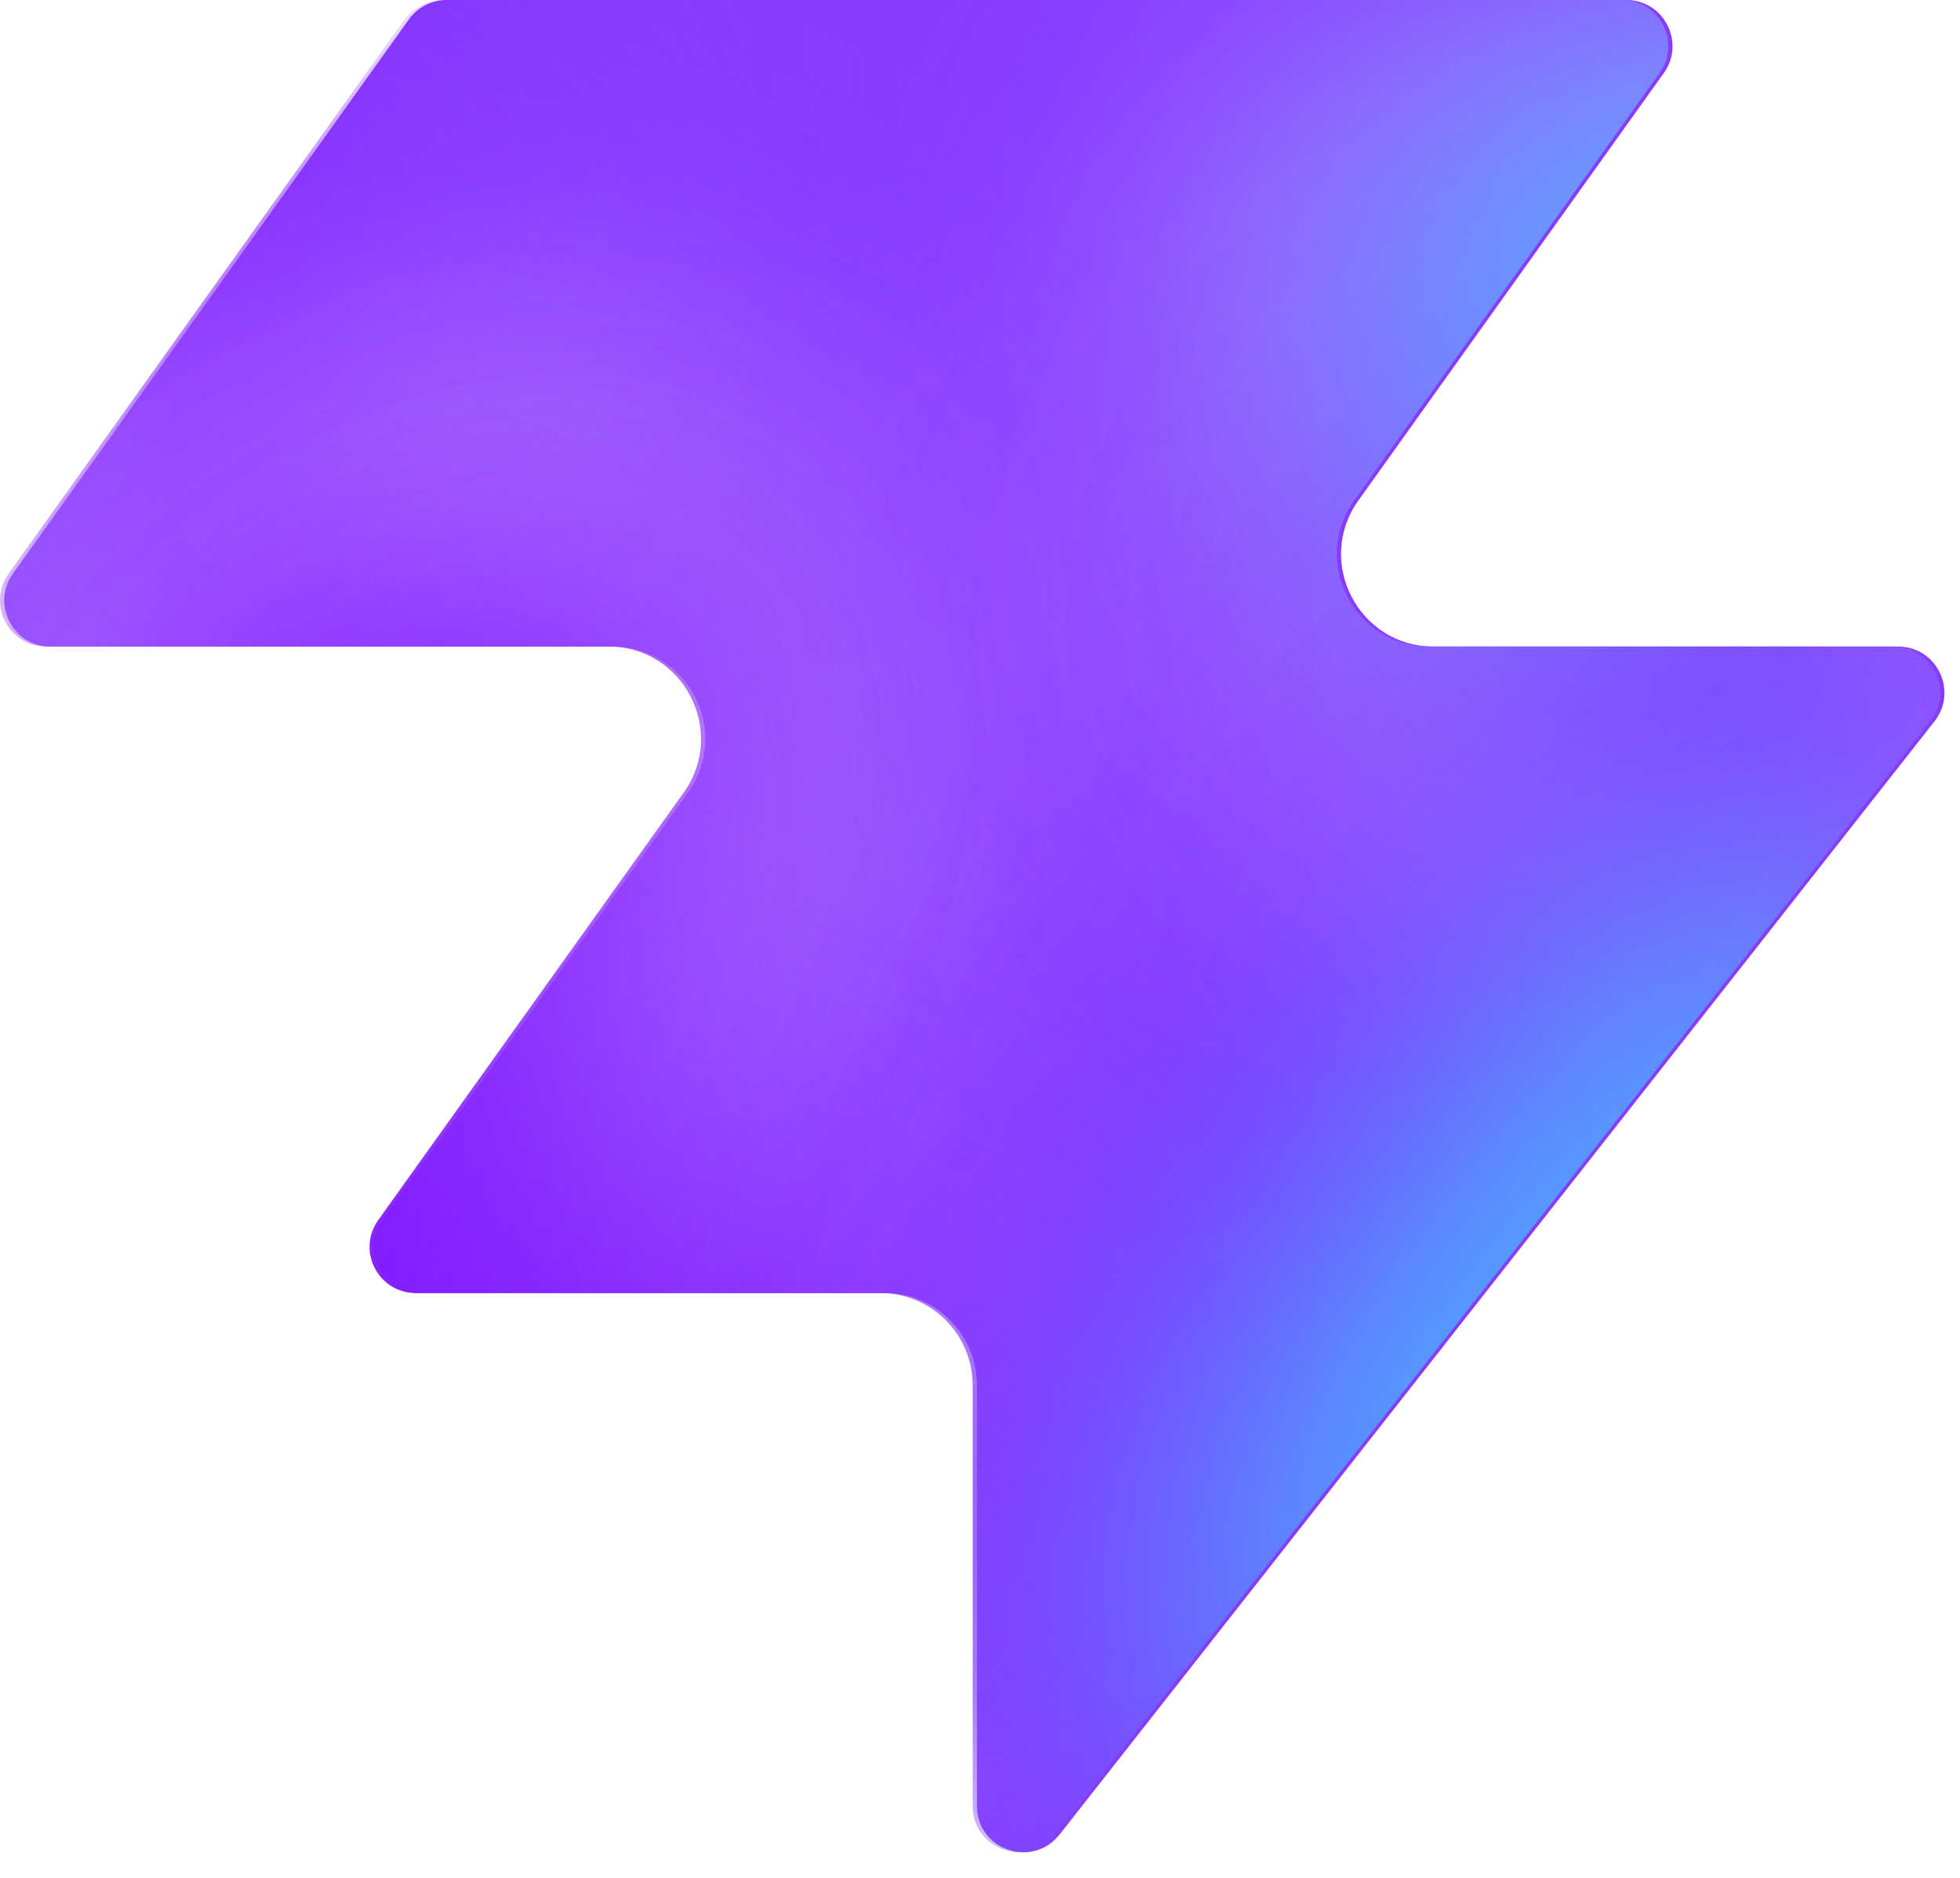
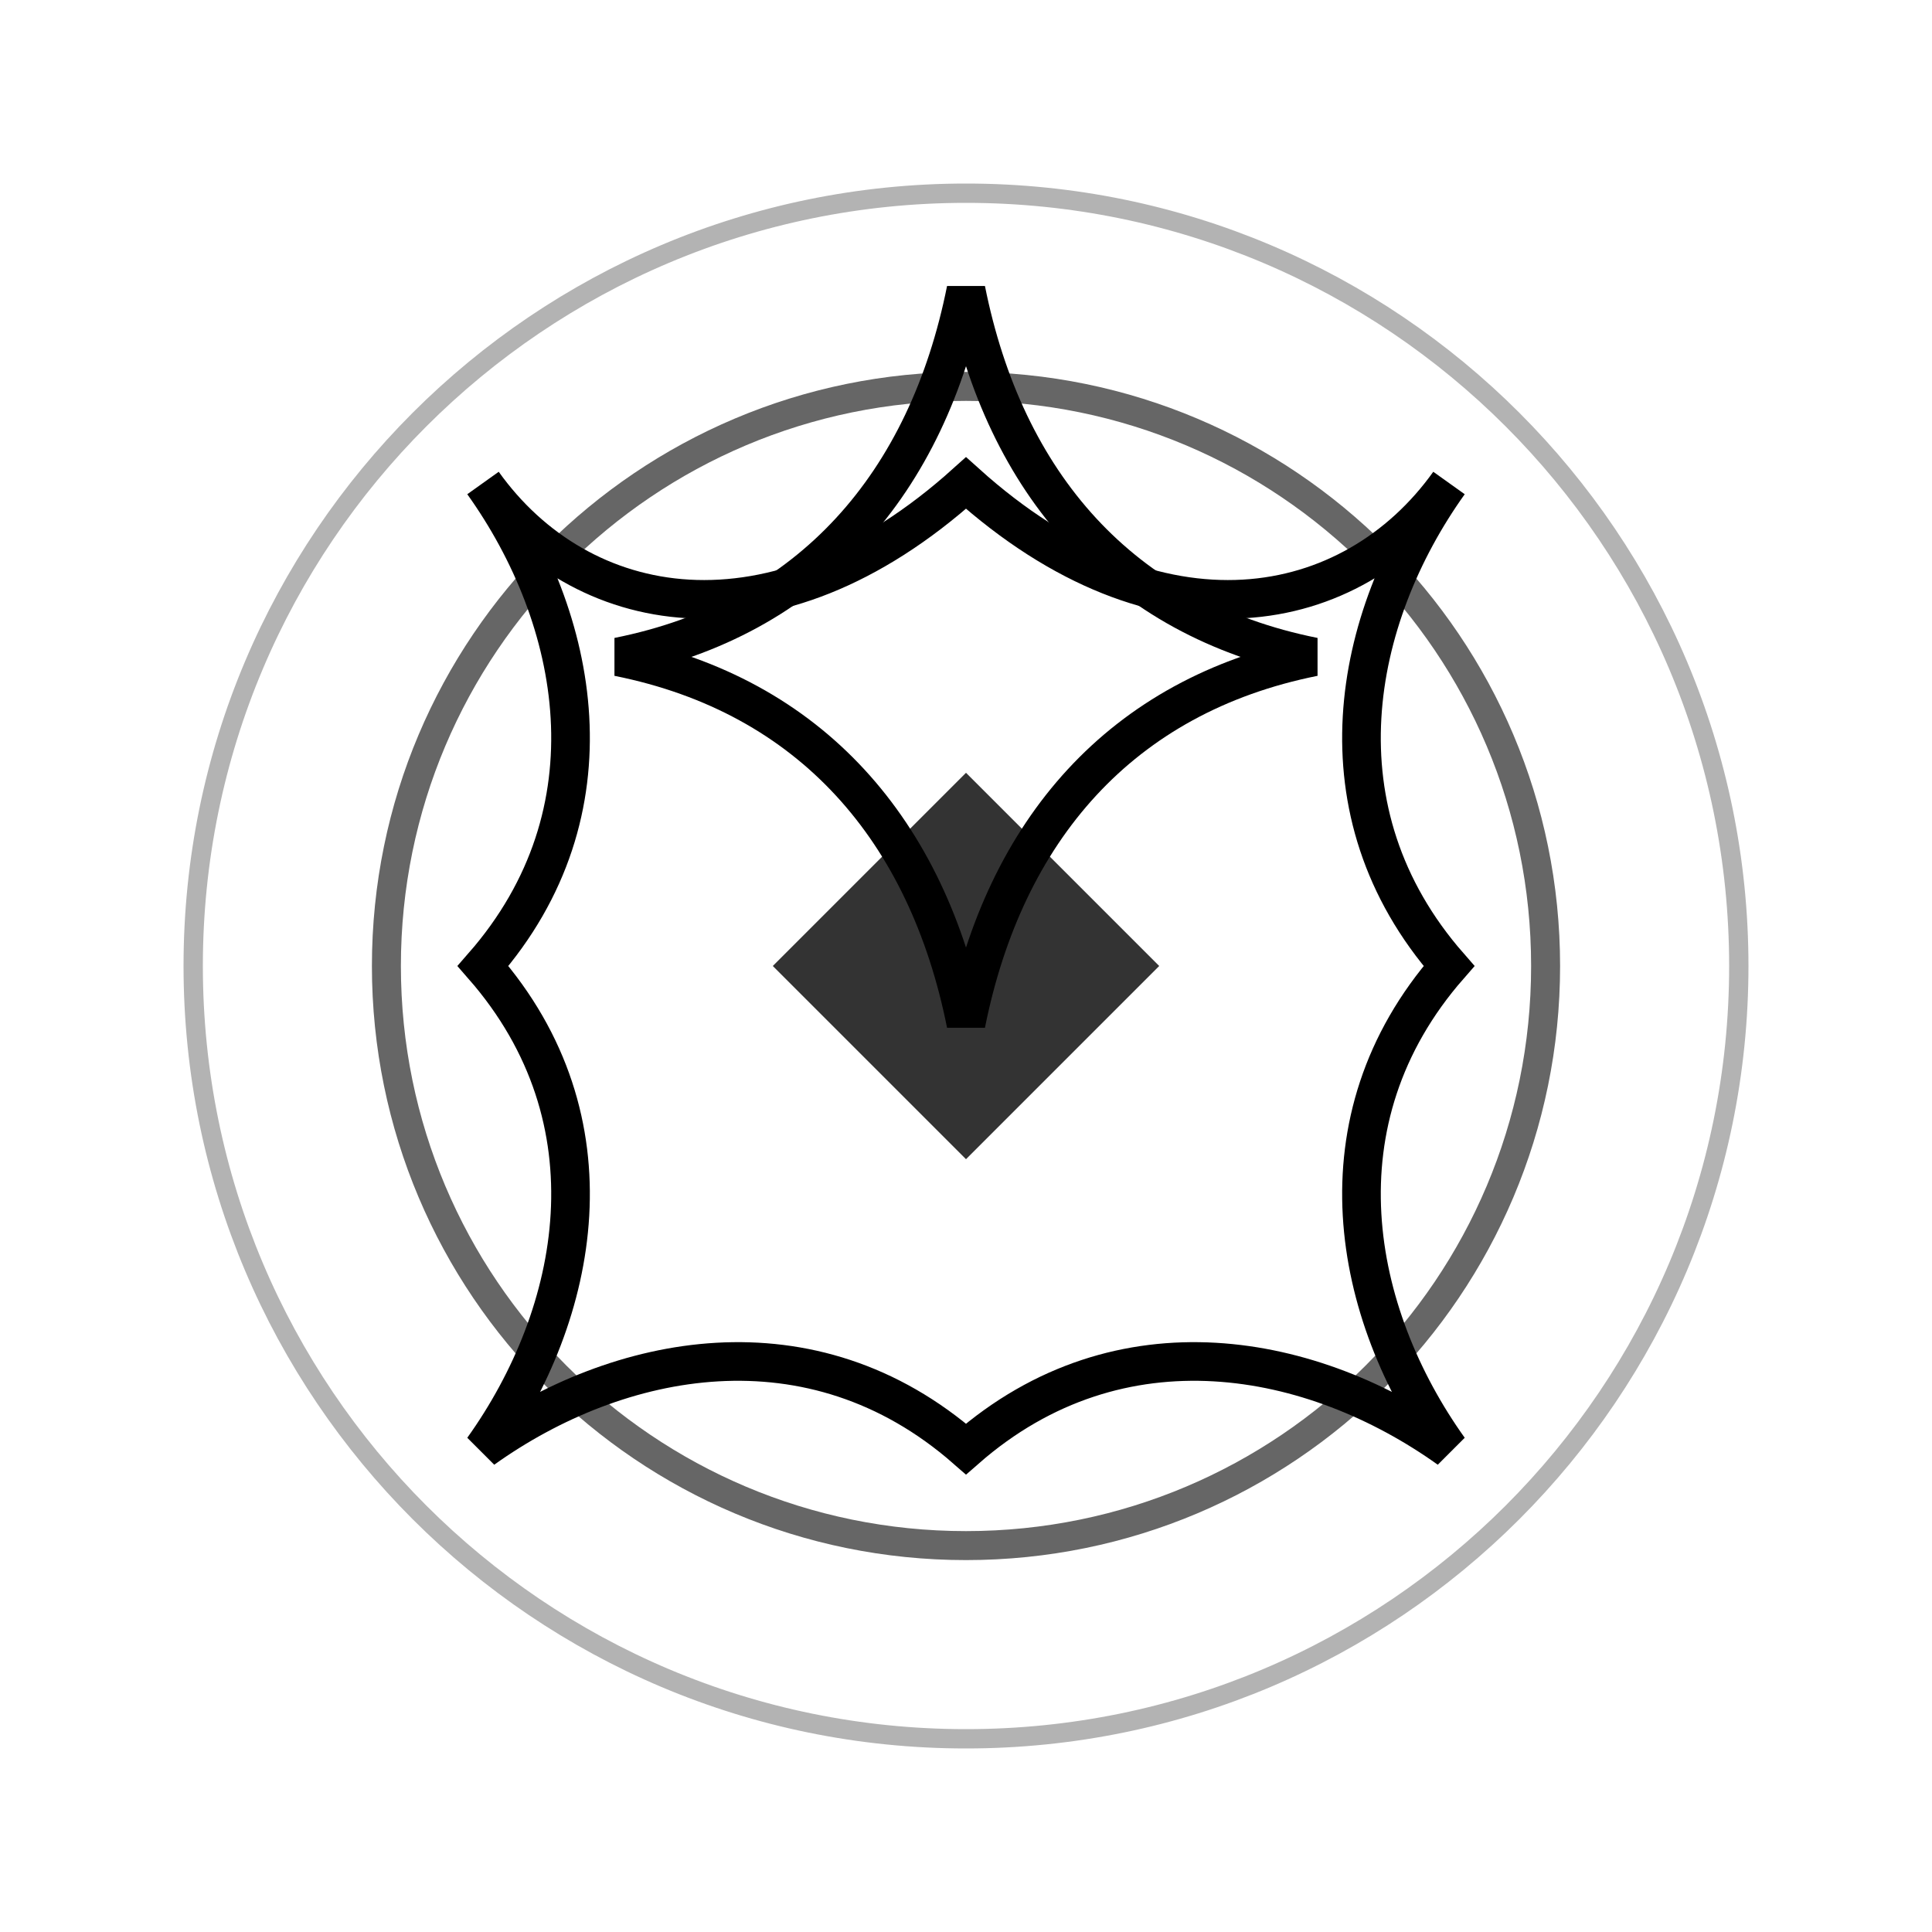
- <svg xmlns="http://www.w3.org/2000/svg" width="48" height="46" fill="none" viewBox="0 0 48 46">
-   <path fill="#863bff" d="M25.946 44.938c-.664.845-2.021.375-2.021-.698V33.937a2.26 2.26 0 0 0-2.262-2.262H10.287c-.92 0-1.456-1.04-.92-1.788l7.48-10.471c1.07-1.497 0-3.578-1.842-3.578H1.237c-.92 0-1.456-1.04-.92-1.788L10.013.474c.214-.297.556-.474.92-.474h28.894c.92 0 1.456 1.04.92 1.788l-7.48 10.471c-1.07 1.498 0 3.579 1.842 3.579h11.377c.943 0 1.473 1.088.89 1.83L25.947 44.94z" style="fill:#863bff;fill:color(display-p3 .525 .23 1);fill-opacity:1" />
-   <mask id="a" width="48" height="46" x="0" y="0" maskUnits="userSpaceOnUse" style="mask-type:alpha">
-     <path fill="#000" d="M25.842 44.938c-.664.844-2.021.375-2.021-.698V33.937a2.26 2.26 0 0 0-2.262-2.262H10.183c-.92 0-1.456-1.04-.92-1.788l7.48-10.471c1.07-1.498 0-3.579-1.842-3.579H1.133c-.92 0-1.456-1.04-.92-1.787L9.91.473c.214-.297.556-.474.92-.474h28.894c.92 0 1.456 1.04.92 1.788l-7.48 10.471c-1.07 1.498 0 3.578 1.842 3.578h11.377c.943 0 1.473 1.088.89 1.832L25.843 44.94z" style="fill:#000;fill-opacity:1" />
-   </mask>
-   <g mask="url(#a)">
-     <g filter="url(#b)">
-       <ellipse cx="5.508" cy="14.704" fill="#ede6ff" rx="5.508" ry="14.704" style="fill:#ede6ff;fill:color(display-p3 .927 .903 1);fill-opacity:1" transform="matrix(.00324 1 1 -.00324 -4.47 31.516)" />
-     </g>
-     <g filter="url(#c)">
-       <ellipse cx="10.399" cy="29.851" fill="#ede6ff" rx="10.399" ry="29.851" style="fill:#ede6ff;fill:color(display-p3 .927 .903 1);fill-opacity:1" transform="matrix(.00324 1 1 -.00324 -39.328 7.883)" />
-     </g>
-     <g filter="url(#d)">
-       <ellipse cx="5.508" cy="30.487" fill="#7e14ff" rx="5.508" ry="30.487" style="fill:#7e14ff;fill:color(display-p3 .492 .077 1);fill-opacity:1" transform="rotate(89.814 -25.913 -14.639)scale(1 -1)" />
-     </g>
-     <g filter="url(#e)">
-       <ellipse cx="5.508" cy="30.599" fill="#7e14ff" rx="5.508" ry="30.599" style="fill:#7e14ff;fill:color(display-p3 .492 .077 1);fill-opacity:1" transform="rotate(89.814 -32.644 -3.334)scale(1 -1)" />
-     </g>
-     <g filter="url(#f)">
-       <ellipse cx="5.508" cy="30.599" fill="#7e14ff" rx="5.508" ry="30.599" style="fill:#7e14ff;fill:color(display-p3 .492 .077 1);fill-opacity:1" transform="matrix(.00324 1 1 -.00324 -34.34 30.47)" />
-     </g>
-     <g filter="url(#g)">
-       <ellipse cx="14.072" cy="22.078" fill="#ede6ff" rx="14.072" ry="22.078" style="fill:#ede6ff;fill:color(display-p3 .927 .903 1);fill-opacity:1" transform="rotate(93.35 24.506 48.493)scale(-1 1)" />
-     </g>
-     <g filter="url(#h)">
-       <ellipse cx="3.47" cy="21.501" fill="#7e14ff" rx="3.47" ry="21.501" style="fill:#7e14ff;fill:color(display-p3 .492 .077 1);fill-opacity:1" transform="rotate(89.009 28.708 47.59)scale(-1 1)" />
-     </g>
-     <g filter="url(#i)">
-       <ellipse cx="3.47" cy="21.501" fill="#7e14ff" rx="3.47" ry="21.501" style="fill:#7e14ff;fill:color(display-p3 .492 .077 1);fill-opacity:1" transform="rotate(89.009 28.708 47.59)scale(-1 1)" />
-     </g>
-     <g filter="url(#j)">
-       <ellipse cx=".387" cy="8.972" fill="#7e14ff" rx="4.407" ry="29.108" style="fill:#7e14ff;fill:color(display-p3 .492 .077 1);fill-opacity:1" transform="rotate(39.51 .387 8.972)" />
-     </g>
-     <g filter="url(#k)">
-       <ellipse cx="47.523" cy="-6.092" fill="#7e14ff" rx="4.407" ry="29.108" style="fill:#7e14ff;fill:color(display-p3 .492 .077 1);fill-opacity:1" transform="rotate(37.892 47.523 -6.092)" />
-     </g>
-     <g filter="url(#l)">
-       <ellipse cx="41.412" cy="6.333" fill="#47bfff" rx="5.971" ry="9.665" style="fill:#47bfff;fill:color(display-p3 .28 .748 1);fill-opacity:1" transform="rotate(37.892 41.412 6.333)" />
-     </g>
-     <g filter="url(#m)">
-       <ellipse cx="-1.879" cy="38.332" fill="#7e14ff" rx="4.407" ry="29.108" style="fill:#7e14ff;fill:color(display-p3 .492 .077 1);fill-opacity:1" transform="rotate(37.892 -1.88 38.332)" />
-     </g>
-     <g filter="url(#n)">
-       <ellipse cx="-1.879" cy="38.332" fill="#7e14ff" rx="4.407" ry="29.108" style="fill:#7e14ff;fill:color(display-p3 .492 .077 1);fill-opacity:1" transform="rotate(37.892 -1.88 38.332)" />
-     </g>
-     <g filter="url(#o)">
-       <ellipse cx="35.651" cy="29.907" fill="#7e14ff" rx="4.407" ry="29.108" style="fill:#7e14ff;fill:color(display-p3 .492 .077 1);fill-opacity:1" transform="rotate(37.892 35.651 29.907)" />
-     </g>
-     <g filter="url(#p)">
-       <ellipse cx="38.418" cy="32.4" fill="#47bfff" rx="5.971" ry="15.297" style="fill:#47bfff;fill:color(display-p3 .28 .748 1);fill-opacity:1" transform="rotate(37.892 38.418 32.4)" />
-     </g>
-   </g>
+ <svg xmlns="http://www.w3.org/2000/svg" fill="none" height="100" viewBox="0 0 100 100" width="100">
  <defs>
-     <filter id="b" width="60.045" height="41.654" x="-19.77" y="16.149" color-interpolation-filters="sRGB" filterUnits="userSpaceOnUse">
-       <feFlood flood-opacity="0" result="BackgroundImageFix" />
-       <feBlend in="SourceGraphic" in2="BackgroundImageFix" result="shape" />
-       <feGaussianBlur result="effect1_foregroundBlur_2002_17158" stdDeviation="7.659" />
-     </filter>
-     <filter id="c" width="90.34" height="51.437" x="-54.613" y="-7.533" color-interpolation-filters="sRGB" filterUnits="userSpaceOnUse">
-       <feFlood flood-opacity="0" result="BackgroundImageFix" />
-       <feBlend in="SourceGraphic" in2="BackgroundImageFix" result="shape" />
-       <feGaussianBlur result="effect1_foregroundBlur_2002_17158" stdDeviation="7.659" />
-     </filter>
-     <filter id="d" width="79.355" height="29.4" x="-49.64" y="2.03" color-interpolation-filters="sRGB" filterUnits="userSpaceOnUse">
-       <feFlood flood-opacity="0" result="BackgroundImageFix" />
-       <feBlend in="SourceGraphic" in2="BackgroundImageFix" result="shape" />
-       <feGaussianBlur result="effect1_foregroundBlur_2002_17158" stdDeviation="4.596" />
-     </filter>
-     <filter id="e" width="79.579" height="29.4" x="-45.045" y="20.029" color-interpolation-filters="sRGB" filterUnits="userSpaceOnUse">
-       <feFlood flood-opacity="0" result="BackgroundImageFix" />
-       <feBlend in="SourceGraphic" in2="BackgroundImageFix" result="shape" />
-       <feGaussianBlur result="effect1_foregroundBlur_2002_17158" stdDeviation="4.596" />
-     </filter>
-     <filter id="f" width="79.579" height="29.4" x="-43.513" y="21.178" color-interpolation-filters="sRGB" filterUnits="userSpaceOnUse">
-       <feFlood flood-opacity="0" result="BackgroundImageFix" />
-       <feBlend in="SourceGraphic" in2="BackgroundImageFix" result="shape" />
-       <feGaussianBlur result="effect1_foregroundBlur_2002_17158" stdDeviation="4.596" />
-     </filter>
-     <filter id="g" width="74.749" height="58.852" x="15.756" y="-17.901" color-interpolation-filters="sRGB" filterUnits="userSpaceOnUse">
-       <feFlood flood-opacity="0" result="BackgroundImageFix" />
-       <feBlend in="SourceGraphic" in2="BackgroundImageFix" result="shape" />
-       <feGaussianBlur result="effect1_foregroundBlur_2002_17158" stdDeviation="7.659" />
-     </filter>
-     <filter id="h" width="61.377" height="25.362" x="23.548" y="2.284" color-interpolation-filters="sRGB" filterUnits="userSpaceOnUse">
-       <feFlood flood-opacity="0" result="BackgroundImageFix" />
-       <feBlend in="SourceGraphic" in2="BackgroundImageFix" result="shape" />
-       <feGaussianBlur result="effect1_foregroundBlur_2002_17158" stdDeviation="4.596" />
-     </filter>
-     <filter id="i" width="61.377" height="25.362" x="23.548" y="2.284" color-interpolation-filters="sRGB" filterUnits="userSpaceOnUse">
-       <feFlood flood-opacity="0" result="BackgroundImageFix" />
-       <feBlend in="SourceGraphic" in2="BackgroundImageFix" result="shape" />
-       <feGaussianBlur result="effect1_foregroundBlur_2002_17158" stdDeviation="4.596" />
-     </filter>
-     <filter id="j" width="56.045" height="63.649" x="-27.636" y="-22.853" color-interpolation-filters="sRGB" filterUnits="userSpaceOnUse">
-       <feFlood flood-opacity="0" result="BackgroundImageFix" />
-       <feBlend in="SourceGraphic" in2="BackgroundImageFix" result="shape" />
-       <feGaussianBlur result="effect1_foregroundBlur_2002_17158" stdDeviation="4.596" />
-     </filter>
-     <filter id="k" width="54.814" height="64.646" x="20.116" y="-38.415" color-interpolation-filters="sRGB" filterUnits="userSpaceOnUse">
-       <feFlood flood-opacity="0" result="BackgroundImageFix" />
-       <feBlend in="SourceGraphic" in2="BackgroundImageFix" result="shape" />
-       <feGaussianBlur result="effect1_foregroundBlur_2002_17158" stdDeviation="4.596" />
-     </filter>
-     <filter id="l" width="33.541" height="35.313" x="24.641" y="-11.323" color-interpolation-filters="sRGB" filterUnits="userSpaceOnUse">
-       <feFlood flood-opacity="0" result="BackgroundImageFix" />
-       <feBlend in="SourceGraphic" in2="BackgroundImageFix" result="shape" />
-       <feGaussianBlur result="effect1_foregroundBlur_2002_17158" stdDeviation="4.596" />
-     </filter>
-     <filter id="m" width="54.814" height="64.646" x="-29.286" y="6.009" color-interpolation-filters="sRGB" filterUnits="userSpaceOnUse">
-       <feFlood flood-opacity="0" result="BackgroundImageFix" />
-       <feBlend in="SourceGraphic" in2="BackgroundImageFix" result="shape" />
-       <feGaussianBlur result="effect1_foregroundBlur_2002_17158" stdDeviation="4.596" />
-     </filter>
-     <filter id="n" width="54.814" height="64.646" x="-29.286" y="6.009" color-interpolation-filters="sRGB" filterUnits="userSpaceOnUse">
-       <feFlood flood-opacity="0" result="BackgroundImageFix" />
-       <feBlend in="SourceGraphic" in2="BackgroundImageFix" result="shape" />
-       <feGaussianBlur result="effect1_foregroundBlur_2002_17158" stdDeviation="4.596" />
-     </filter>
-     <filter id="o" width="54.814" height="64.646" x="8.244" y="-2.416" color-interpolation-filters="sRGB" filterUnits="userSpaceOnUse">
-       <feFlood flood-opacity="0" result="BackgroundImageFix" />
-       <feBlend in="SourceGraphic" in2="BackgroundImageFix" result="shape" />
-       <feGaussianBlur result="effect1_foregroundBlur_2002_17158" stdDeviation="4.596" />
-     </filter>
-     <filter id="p" width="39.409" height="43.623" x="18.713" y="10.588" color-interpolation-filters="sRGB" filterUnits="userSpaceOnUse">
-       <feFlood flood-opacity="0" result="BackgroundImageFix" />
-       <feBlend in="SourceGraphic" in2="BackgroundImageFix" result="shape" />
-       <feGaussianBlur result="effect1_foregroundBlur_2002_17158" stdDeviation="4.596" />
-     </filter>
+     <linearGradient id="logo-grad" x1="0%" x2="100%" y1="0%" y2="100%">
+       <stop offset="0%" stopColor="#f59e0b" />
+       <stop offset="30%" stopColor="#ef4444" />
+       <stop offset="70%" stopColor="#4f46e5" />
+       <stop offset="100%" stopColor="#3b82f6" />
+     </linearGradient>
  </defs>
+   <path d="M50 40L60 50L50 60L40 50Z" fill="url(#logo-grad)" opacity="0.8" />
+   <path d="M50 15C52 25 58 32 68 34C58 36 52 43 50 53C48 43 42 36 32 34C42 32 48 25 50 15Z" fill="none" stroke="url(#logo-grad)" stroke-width="2" />
+   <path d="M75 25C70 32 68 42 75 50C68 58 70 68 75 75C68 70 58 68 50 75C42 68 32 70 25 75C30 68 32 58 25 50C32 42 30 32 25 25C30 32 40 34 50 25C60 34 70 32 75 25Z" fill="none" stroke="url(#logo-grad)" stroke-width="2" />
+   <circle cx="50" cy="50" fill="none" opacity="0.6" r="30" stroke="url(#logo-grad)" stroke-width="1.5" />
+   <circle cx="50" cy="50" fill="none" opacity="0.3" r="40" stroke="url(#logo-grad)" stroke-width="1" />
</svg>
